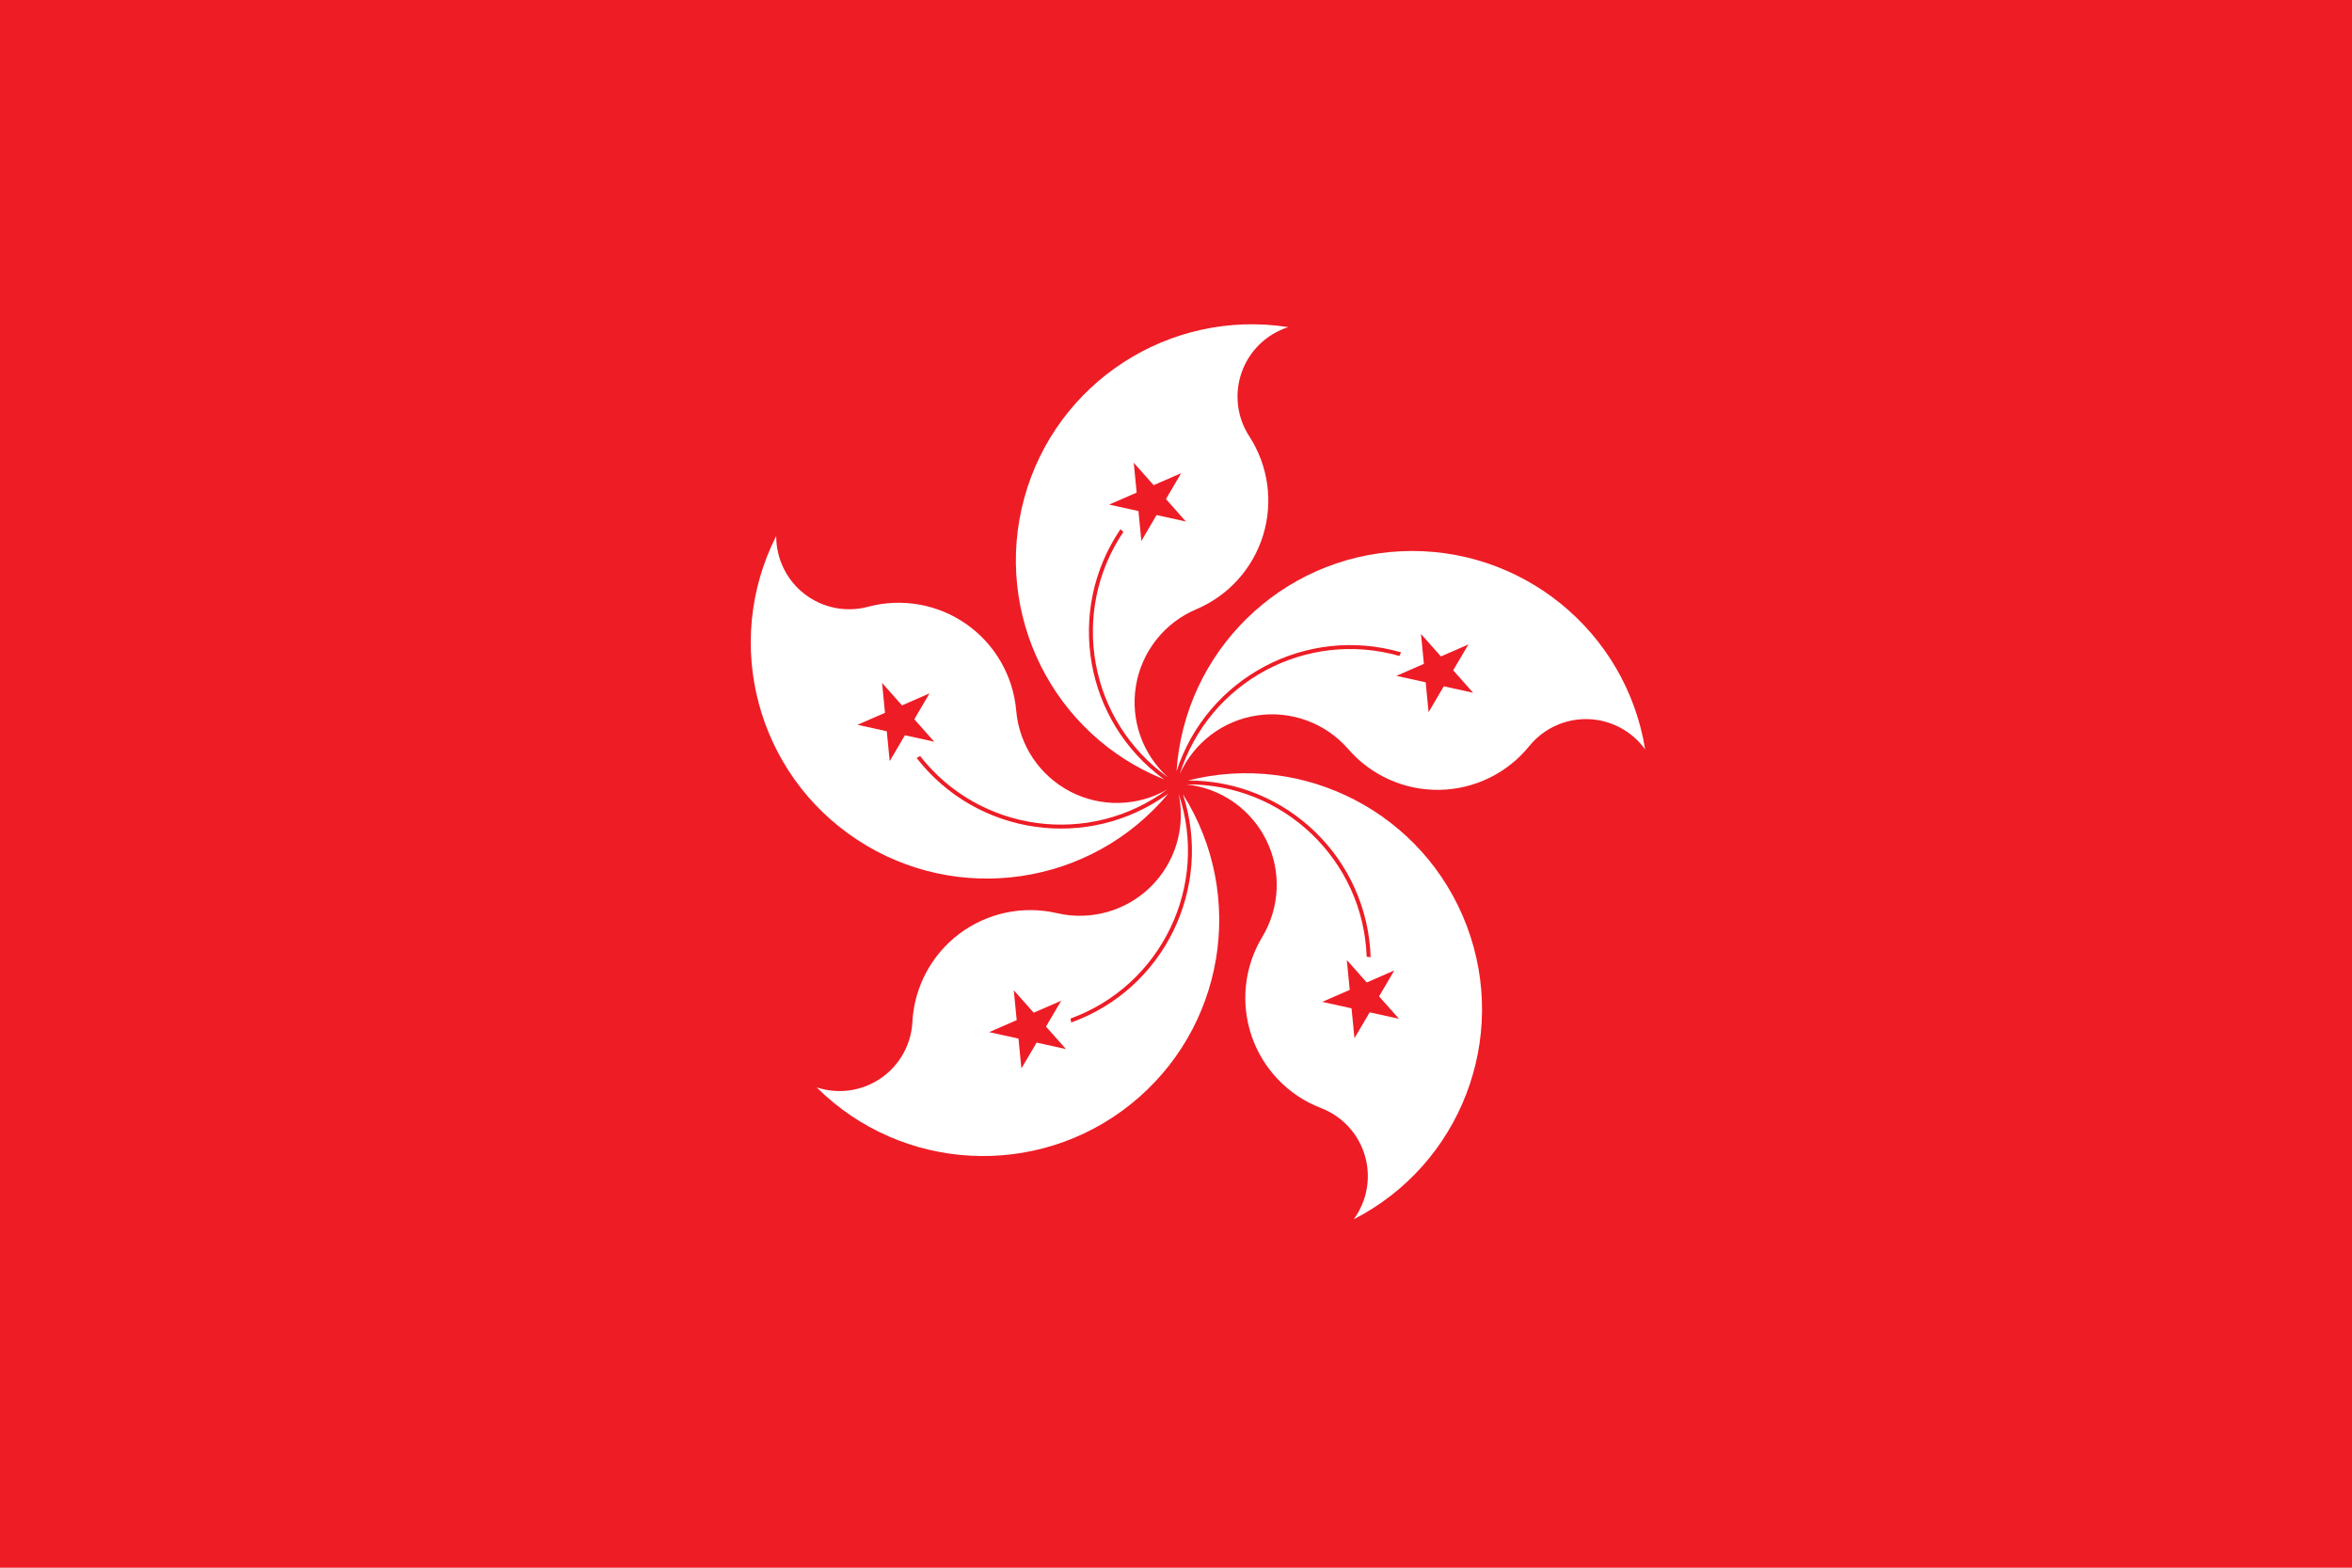
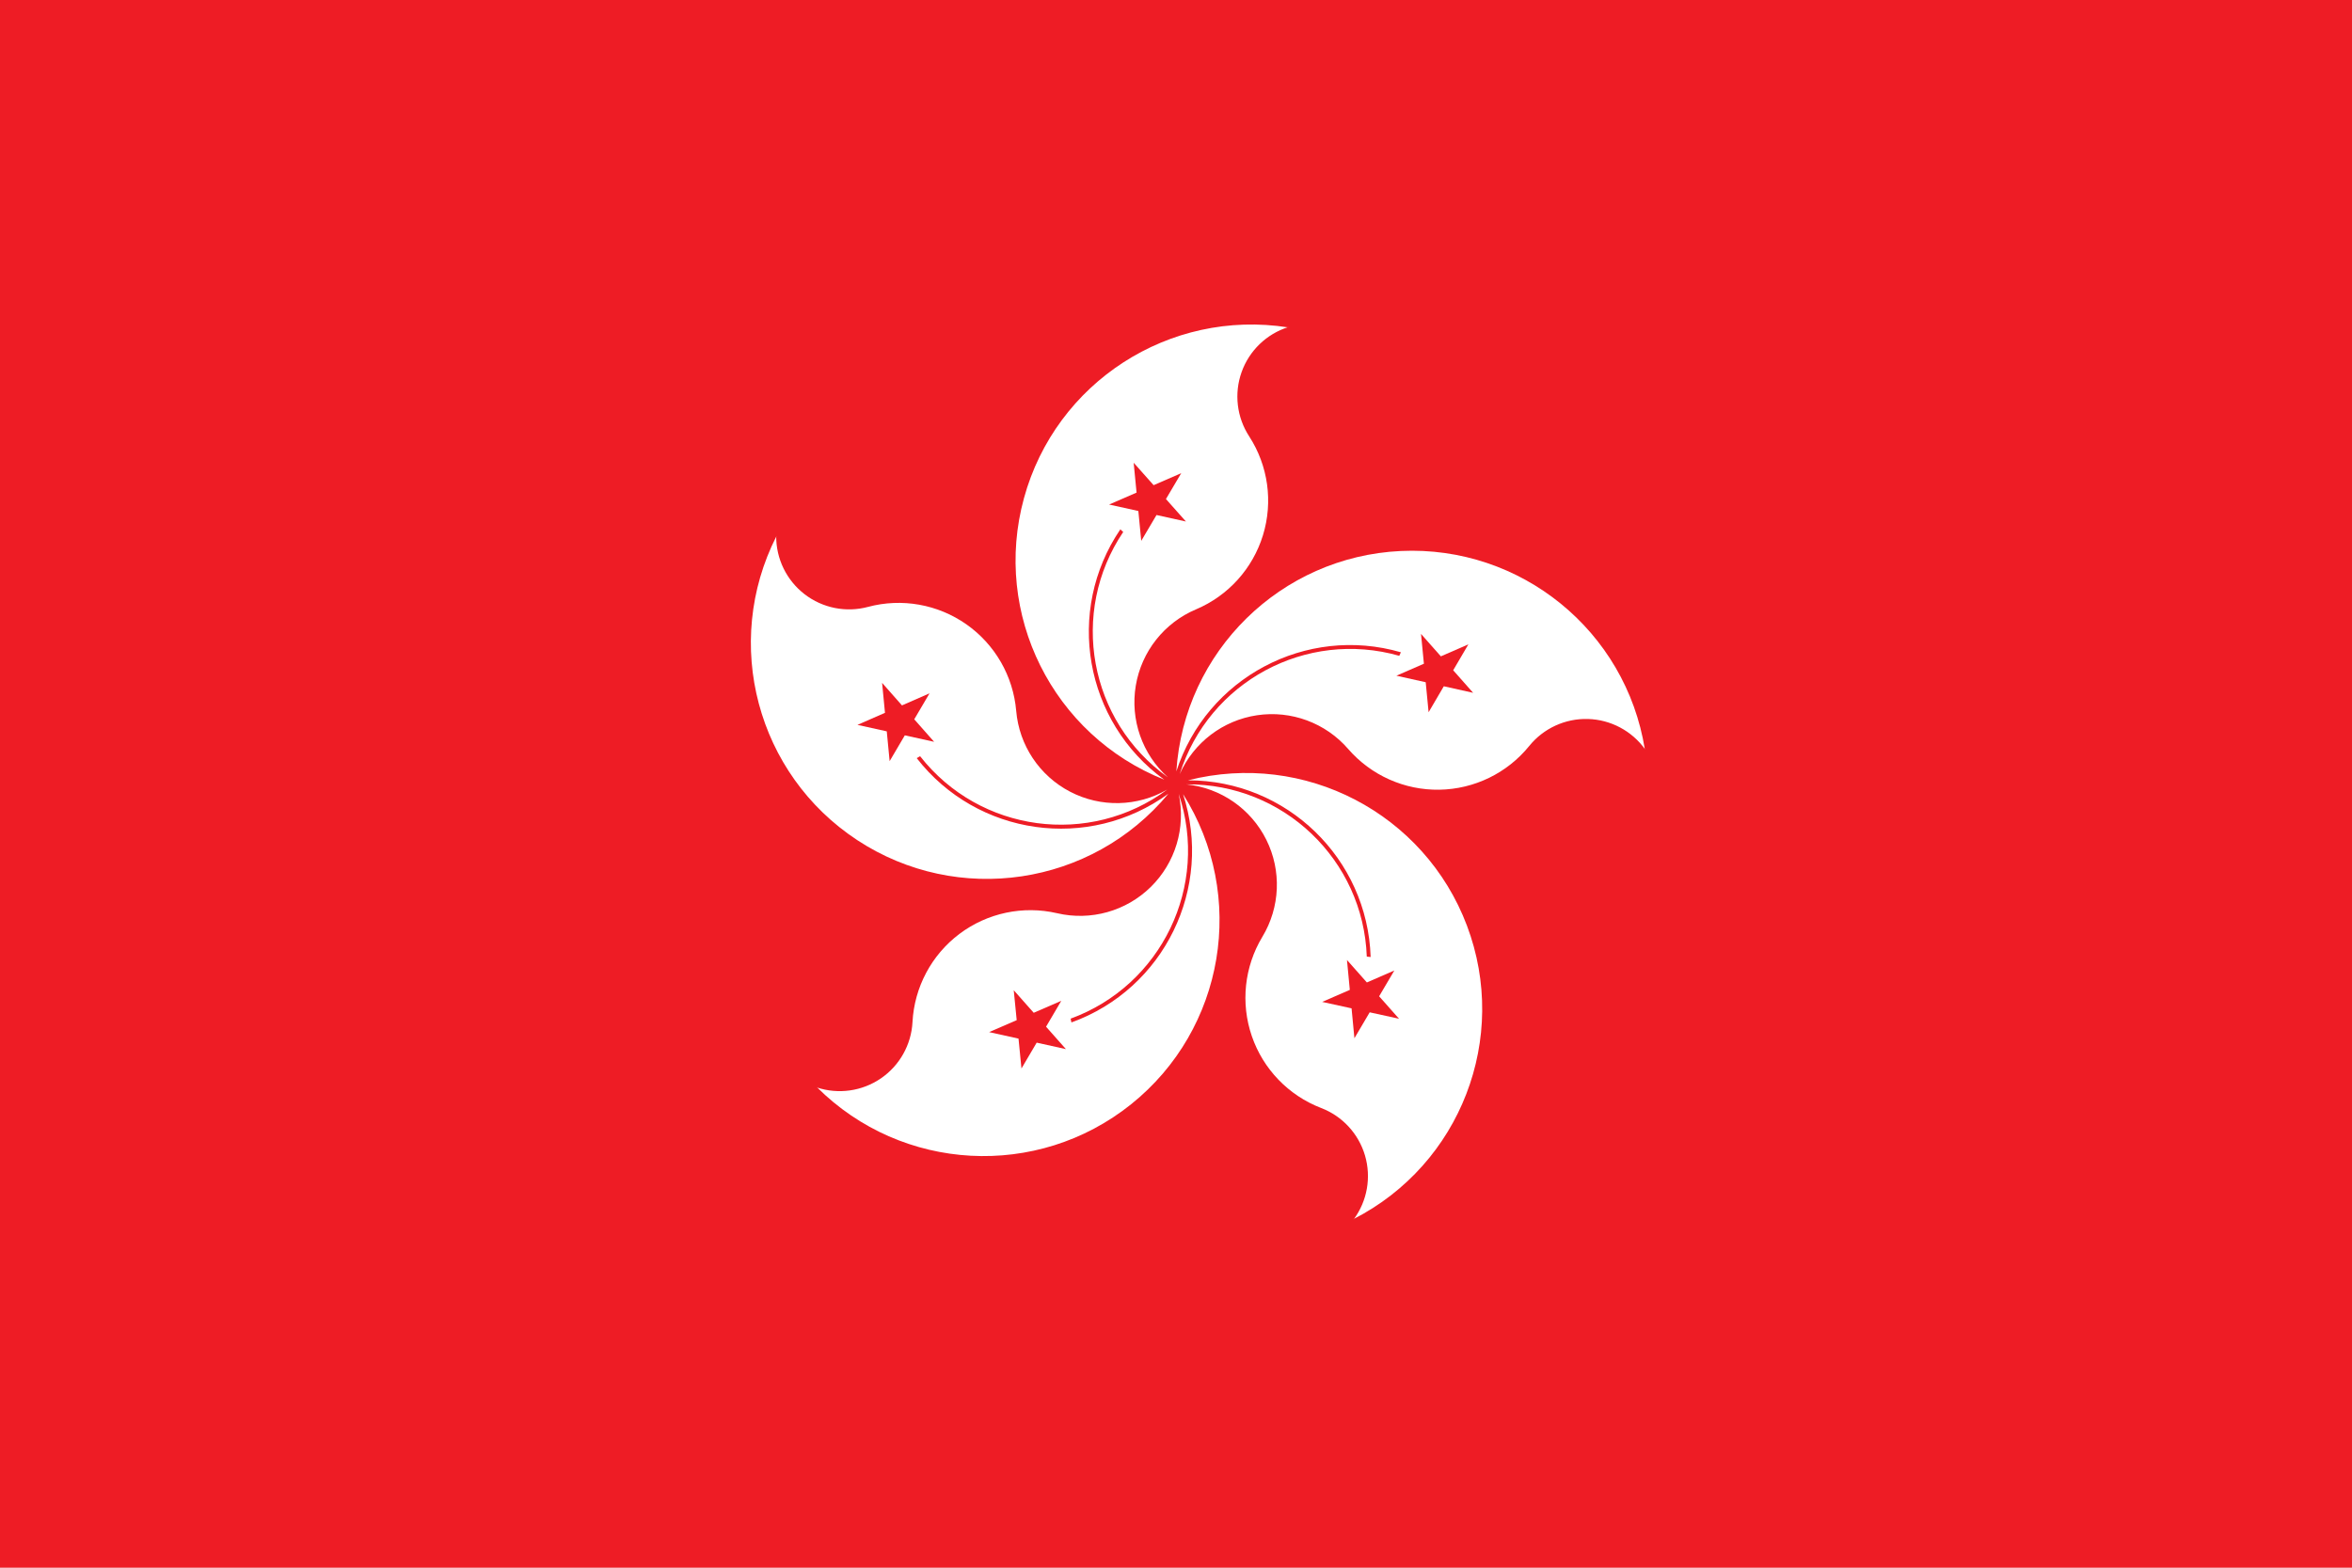
<svg xmlns="http://www.w3.org/2000/svg" xmlns:xlink="http://www.w3.org/1999/xlink" fill="#ee1c25" viewBox="0 0 900 600">
  <path d="M0 0h900v600H0z" />
  <g id="hk-a">
-     <path d="M492.94 125.2a27.92 27.92 0 0 0-14.9 41.79 45.17 45.17 0 0 1-20.29 66.2 38.65 38.65 0 0 0-10.82 64.31 68.38 68.38 0 0 1-17.07-93.91 15.81 15.81 0 0 1-1.11-1.05 69.88 69.88 0 0 0 16.75 95.79 90.34 90.34 0 0 1 47.43-173.14" fill="#fff" />
-     <path d="m451.98 181.1-27.57 12.02 29.37 6.48-19.95-22.5 2.92 29.93" />
+     <path d="M492.9 125.2a27.9 27.9 0 0 0-14.9 41.8 45.2 45.2 0 0 1-20.3 66.2 38.6 38.6 0 0 0-10.8 64.3 68.4 68.4 0 0 1-17.1-93.9 15.8 15.8 0 0 1-1.1-1 69.9 69.9 0 0 0 16.8 95.8 90.3 90.3 0 0 1 47.4-173.1" fill="#fff" />
+     <path d="m452 181.1-27.6 12 29.4 6.5-20-22.5 2.9 29.9" />
  </g>
  <g id="hk-b">
    <use xlink:href="#hk-a" transform="rotate(72 450 300)" />
    <use xlink:href="#hk-a" transform="rotate(216 450 300)" />
  </g>
  <use xlink:href="#hk-b" transform="rotate(72 450 300)" />
</svg>
